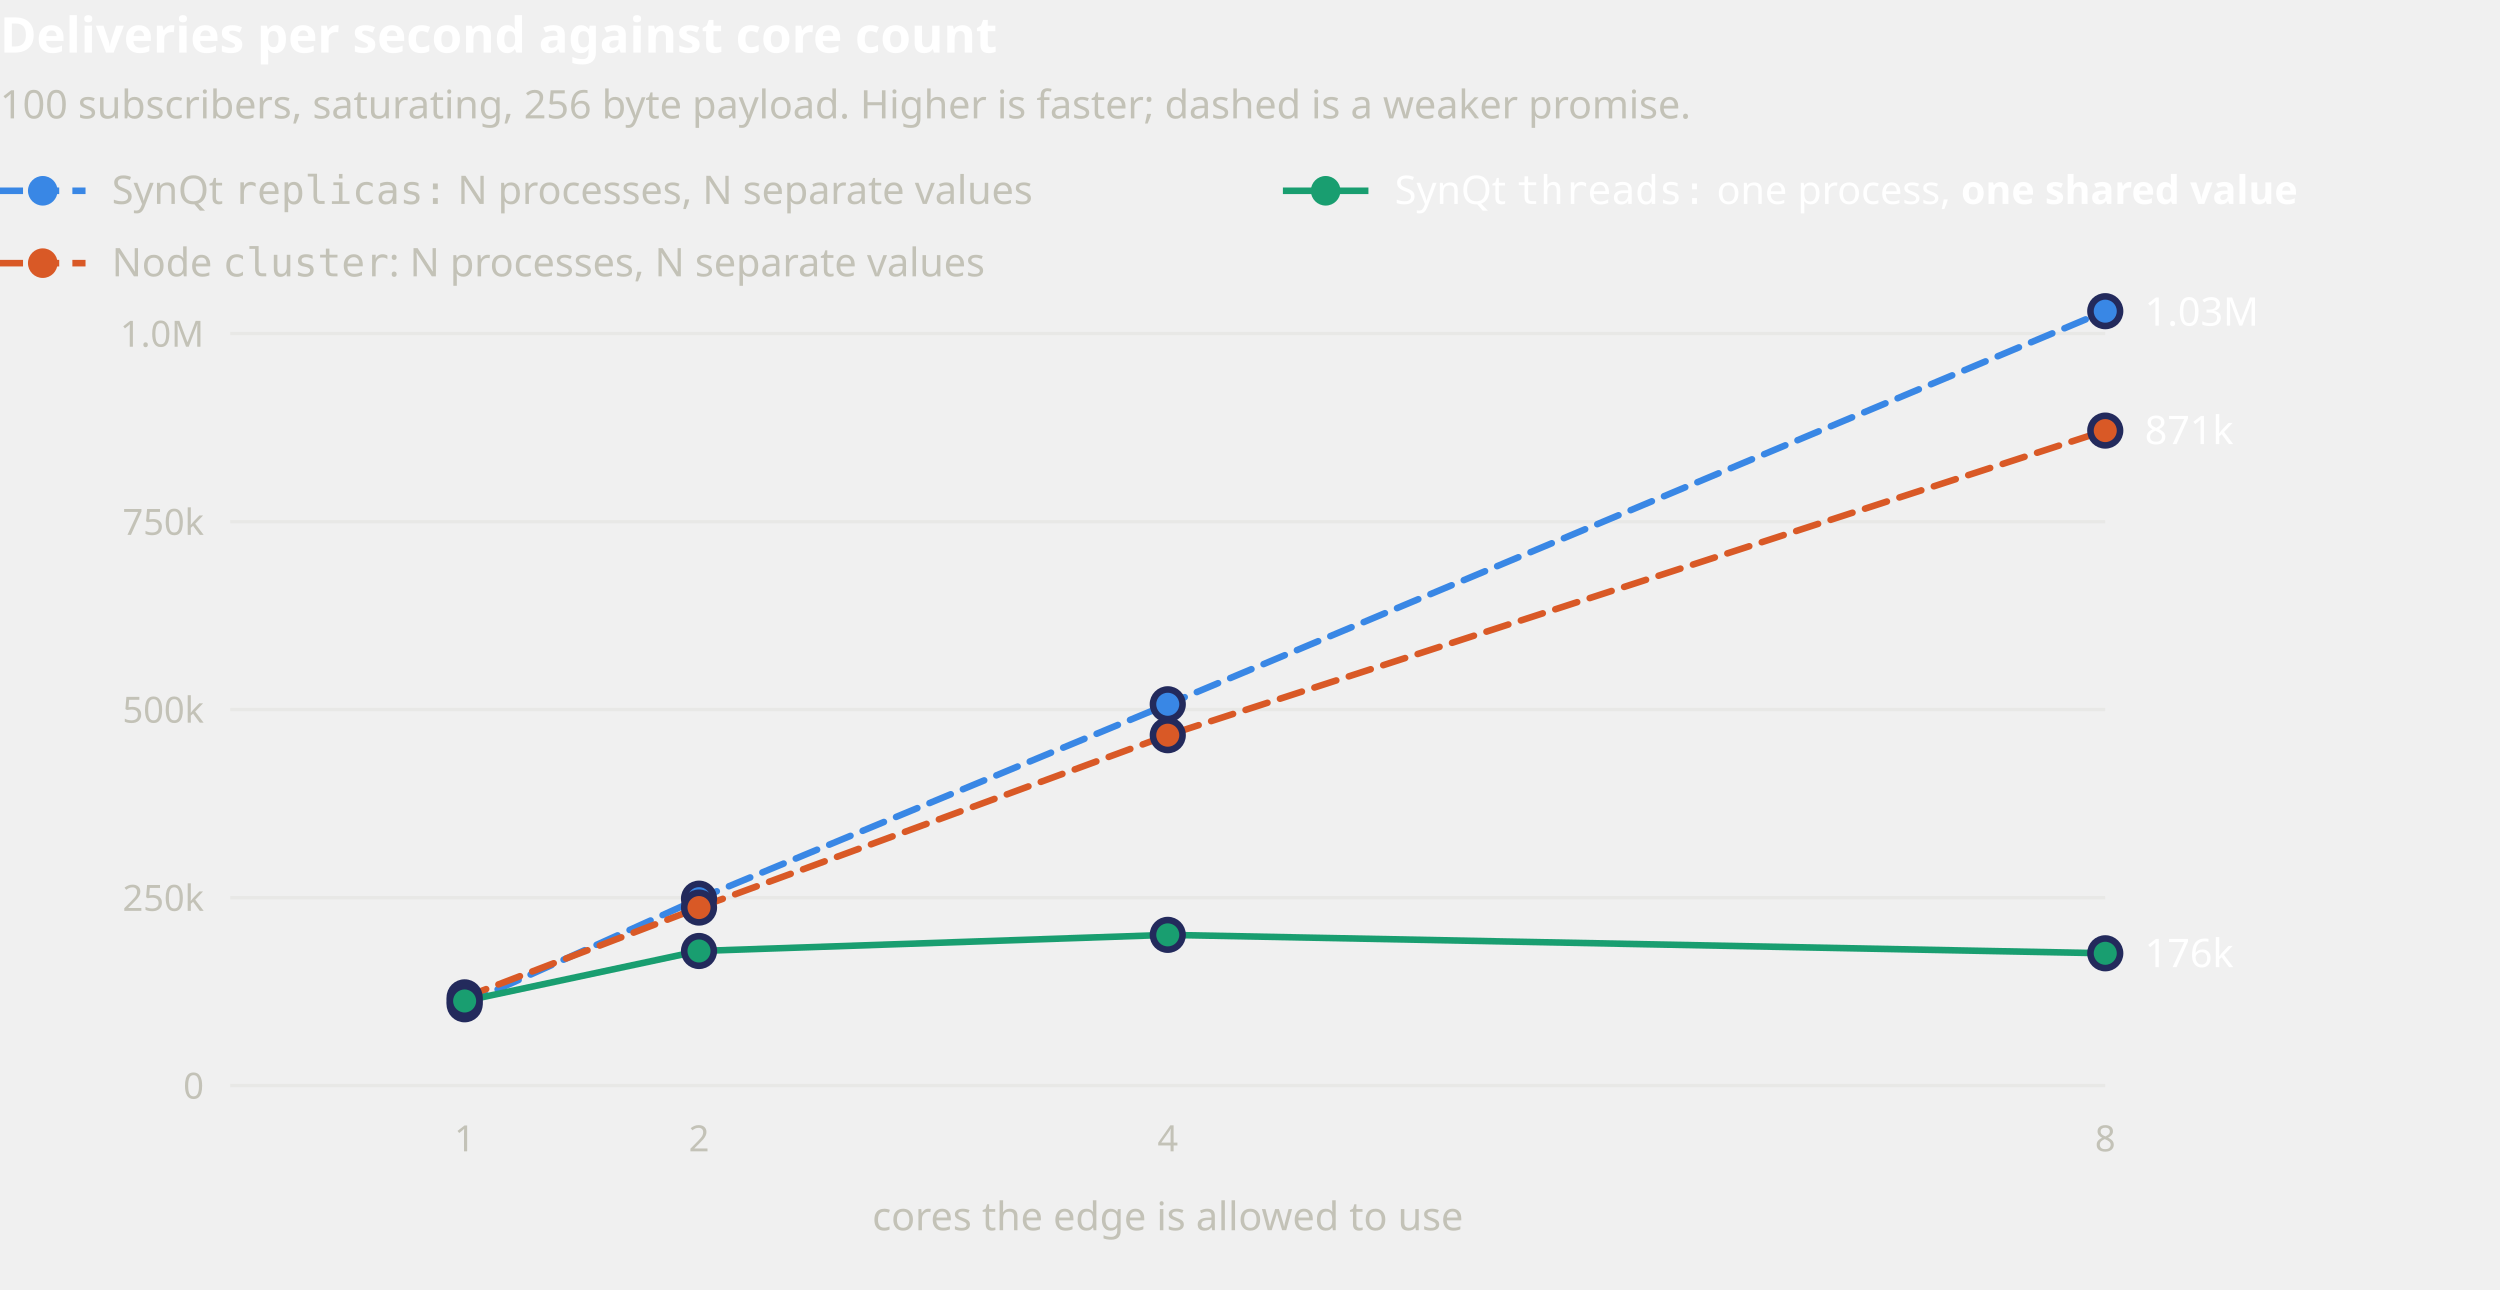
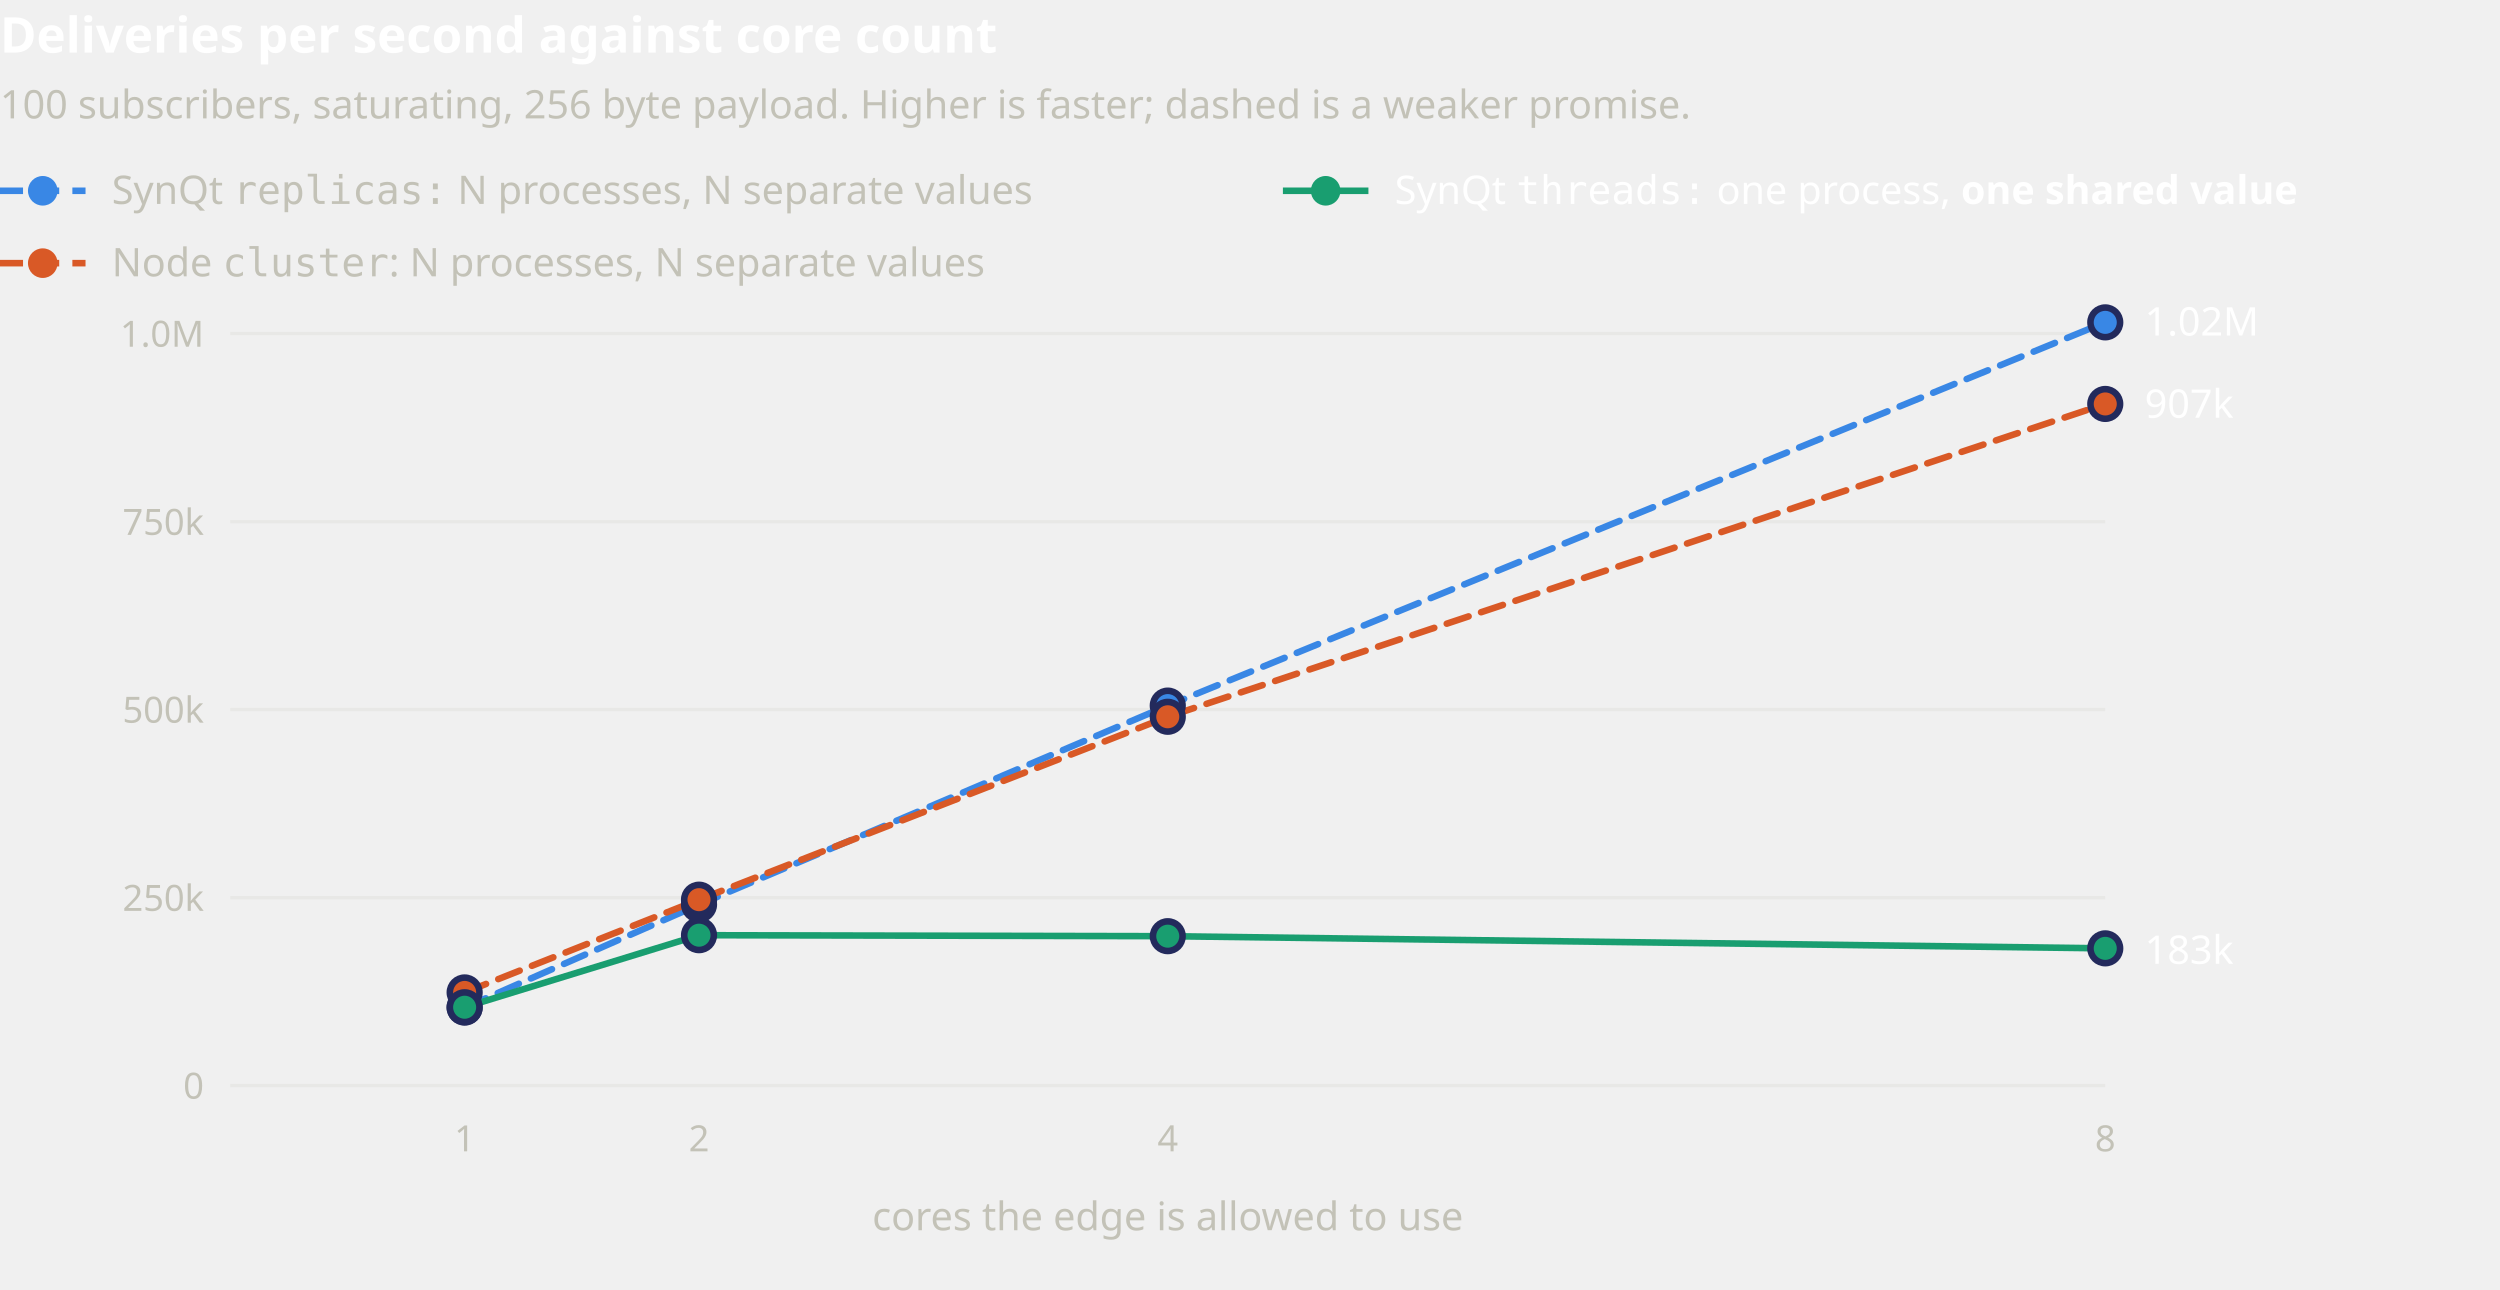
<svg xmlns="http://www.w3.org/2000/svg" viewBox="0 0 760 392" role="img" aria-labelledby="scalingTitle scalingDesc">
  <text x="0" y="16" fill="#ffffff" font-family="system-ui, sans-serif" font-size="15" font-weight="600">Deliveries per second against core count</text>
  <text x="0" y="36" fill="#c3c2b7" font-family="system-ui, sans-serif" font-size="12">
    100 subscribers, saturating, 256 byte payload. Higher is faster; dashed is a weaker promise.
  </text>
  <g font-family="system-ui, sans-serif" font-size="12">
    <line x1="0" y1="58" x2="26" y2="58" stroke="#3987e5" stroke-width="2" stroke-dasharray="7 4" />
    <circle cx="13" cy="58" r="4.5" fill="#3987e5" />
    <text x="34" y="62" fill="#c3c2b7">SynQt <tspan font-family="ui-monospace, monospace">replicas:</tspan> N processes, N separate values</text>
    <line x1="0" y1="80" x2="26" y2="80" stroke="#d95926" stroke-width="2" stroke-dasharray="7 4" />
    <circle cx="13" cy="80" r="4.5" fill="#d95926" />
    <text x="34" y="84" fill="#c3c2b7">Node <tspan font-family="ui-monospace, monospace">cluster</tspan>: N processes, N separate values</text>
    <line x1="390" y1="58" x2="416" y2="58" stroke="#199e70" stroke-width="2" />
    <circle cx="403" cy="58" r="4.5" fill="#199e70" />
    <text x="424" y="62" fill="#ffffff">SynQt <tspan font-family="ui-monospace, monospace">threads:</tspan> one process, <tspan font-weight="600">one shared value</tspan>
    </text>
  </g>
  <g stroke="#c3c2b7" stroke-opacity="0.18" stroke-width="1">
    <line x1="70" y1="330" x2="640" y2="330" />
    <line x1="70" y1="272.9" x2="640" y2="272.9" />
    <line x1="70" y1="215.7" x2="640" y2="215.7" />
    <line x1="70" y1="158.6" x2="640" y2="158.6" />
    <line x1="70" y1="101.4" x2="640" y2="101.4" />
  </g>
  <g fill="#c3c2b7" font-family="system-ui, sans-serif" font-size="11" text-anchor="end">
    <text x="62" y="334">0</text>
    <text x="62" y="276.9">250k</text>
    <text x="62" y="219.7">500k</text>
    <text x="62" y="162.6">750k</text>
    <text x="62" y="105.4">1.0M</text>
  </g>
  <g fill="#c3c2b7" font-family="system-ui, sans-serif" font-size="11" text-anchor="middle">
    <text x="141.25" y="350">1</text>
    <text x="212.5" y="350">2</text>
    <text x="355" y="350">4</text>
    <text x="640" y="350">8</text>
    <text x="355" y="374" font-size="12">cores the edge is allowed to use</text>
  </g>
-   <polyline points="141.25,305.3 212.5,273.2 355,214.1 640,94.6" fill="none" stroke="#3987e5" stroke-width="2" stroke-dasharray="7 4" stroke-linecap="round" stroke-linejoin="round" />
-   <polyline points="141.25,303.2 212.5,275.9 355,223.5 640,130.9" fill="none" stroke="#d95926" stroke-width="2" stroke-dasharray="7 4" stroke-linecap="round" stroke-linejoin="round" />
-   <polyline points="141.25,304.3 212.5,289.1 355,284.2 640,289.8" fill="none" stroke="#199e70" stroke-width="2" stroke-linecap="round" stroke-linejoin="round" />
+   <polyline points="141.25,306.3 212.5,275.0 355,214.5 640,98.0" fill="none" stroke="#3987e5" stroke-width="2" stroke-dasharray="7 4" stroke-linecap="round" stroke-linejoin="round" />
+   <polyline points="141.25,301.7 212.5,273.5 355,217.9 640,122.8" fill="none" stroke="#d95926" stroke-width="2" stroke-dasharray="7 4" stroke-linecap="round" stroke-linejoin="round" />
+   <polyline points="141.25,306.2 212.5,284.3 355,284.6 640,288.3" fill="none" stroke="#199e70" stroke-width="2" stroke-linecap="round" stroke-linejoin="round" />
  <g stroke="#232a5c" stroke-width="2">
-     <circle cx="141.25" cy="305.3" r="4.5" fill="#3987e5" />
-     <circle cx="212.5" cy="273.2" r="4.5" fill="#3987e5" />
-     <circle cx="355" cy="214.1" r="4.5" fill="#3987e5" />
-     <circle cx="640" cy="94.6" r="4.5" fill="#3987e5" />
-     <circle cx="141.25" cy="303.2" r="4.5" fill="#d95926" />
-     <circle cx="212.5" cy="275.9" r="4.5" fill="#d95926" />
-     <circle cx="355" cy="223.5" r="4.5" fill="#d95926" />
-     <circle cx="640" cy="130.9" r="4.5" fill="#d95926" />
-     <circle cx="141.25" cy="304.3" r="4.5" fill="#199e70" />
-     <circle cx="212.5" cy="289.1" r="4.5" fill="#199e70" />
-     <circle cx="355" cy="284.2" r="4.5" fill="#199e70" />
-     <circle cx="640" cy="289.8" r="4.5" fill="#199e70" />
+     <circle cx="141.25" cy="306.3" r="4.5" fill="#3987e5" />
+     <circle cx="212.5" cy="275.0" r="4.5" fill="#3987e5" />
+     <circle cx="355" cy="214.5" r="4.5" fill="#3987e5" />
+     <circle cx="640" cy="98.0" r="4.5" fill="#3987e5" />
+     <circle cx="141.25" cy="301.7" r="4.5" fill="#d95926" />
+     <circle cx="212.5" cy="273.5" r="4.5" fill="#d95926" />
+     <circle cx="355" cy="217.9" r="4.5" fill="#d95926" />
+     <circle cx="640" cy="122.8" r="4.5" fill="#d95926" />
+     <circle cx="141.25" cy="306.2" r="4.5" fill="#199e70" />
+     <circle cx="212.5" cy="284.3" r="4.5" fill="#199e70" />
+     <circle cx="355" cy="284.6" r="4.5" fill="#199e70" />
+     <circle cx="640" cy="288.3" r="4.5" fill="#199e70" />
  </g>
  <g font-family="system-ui, sans-serif" font-size="12">
-     <text x="652" y="99" fill="#ffffff">1.03M</text>
-     <text x="652" y="135" fill="#ffffff">871k</text>
-     <text x="652" y="294" fill="#ffffff">176k</text>
+     <text x="652" y="102" fill="#ffffff">1.02M</text>
+     <text x="652" y="127" fill="#ffffff">907k</text>
+     <text x="652" y="293" fill="#ffffff">183k</text>
  </g>
</svg>
